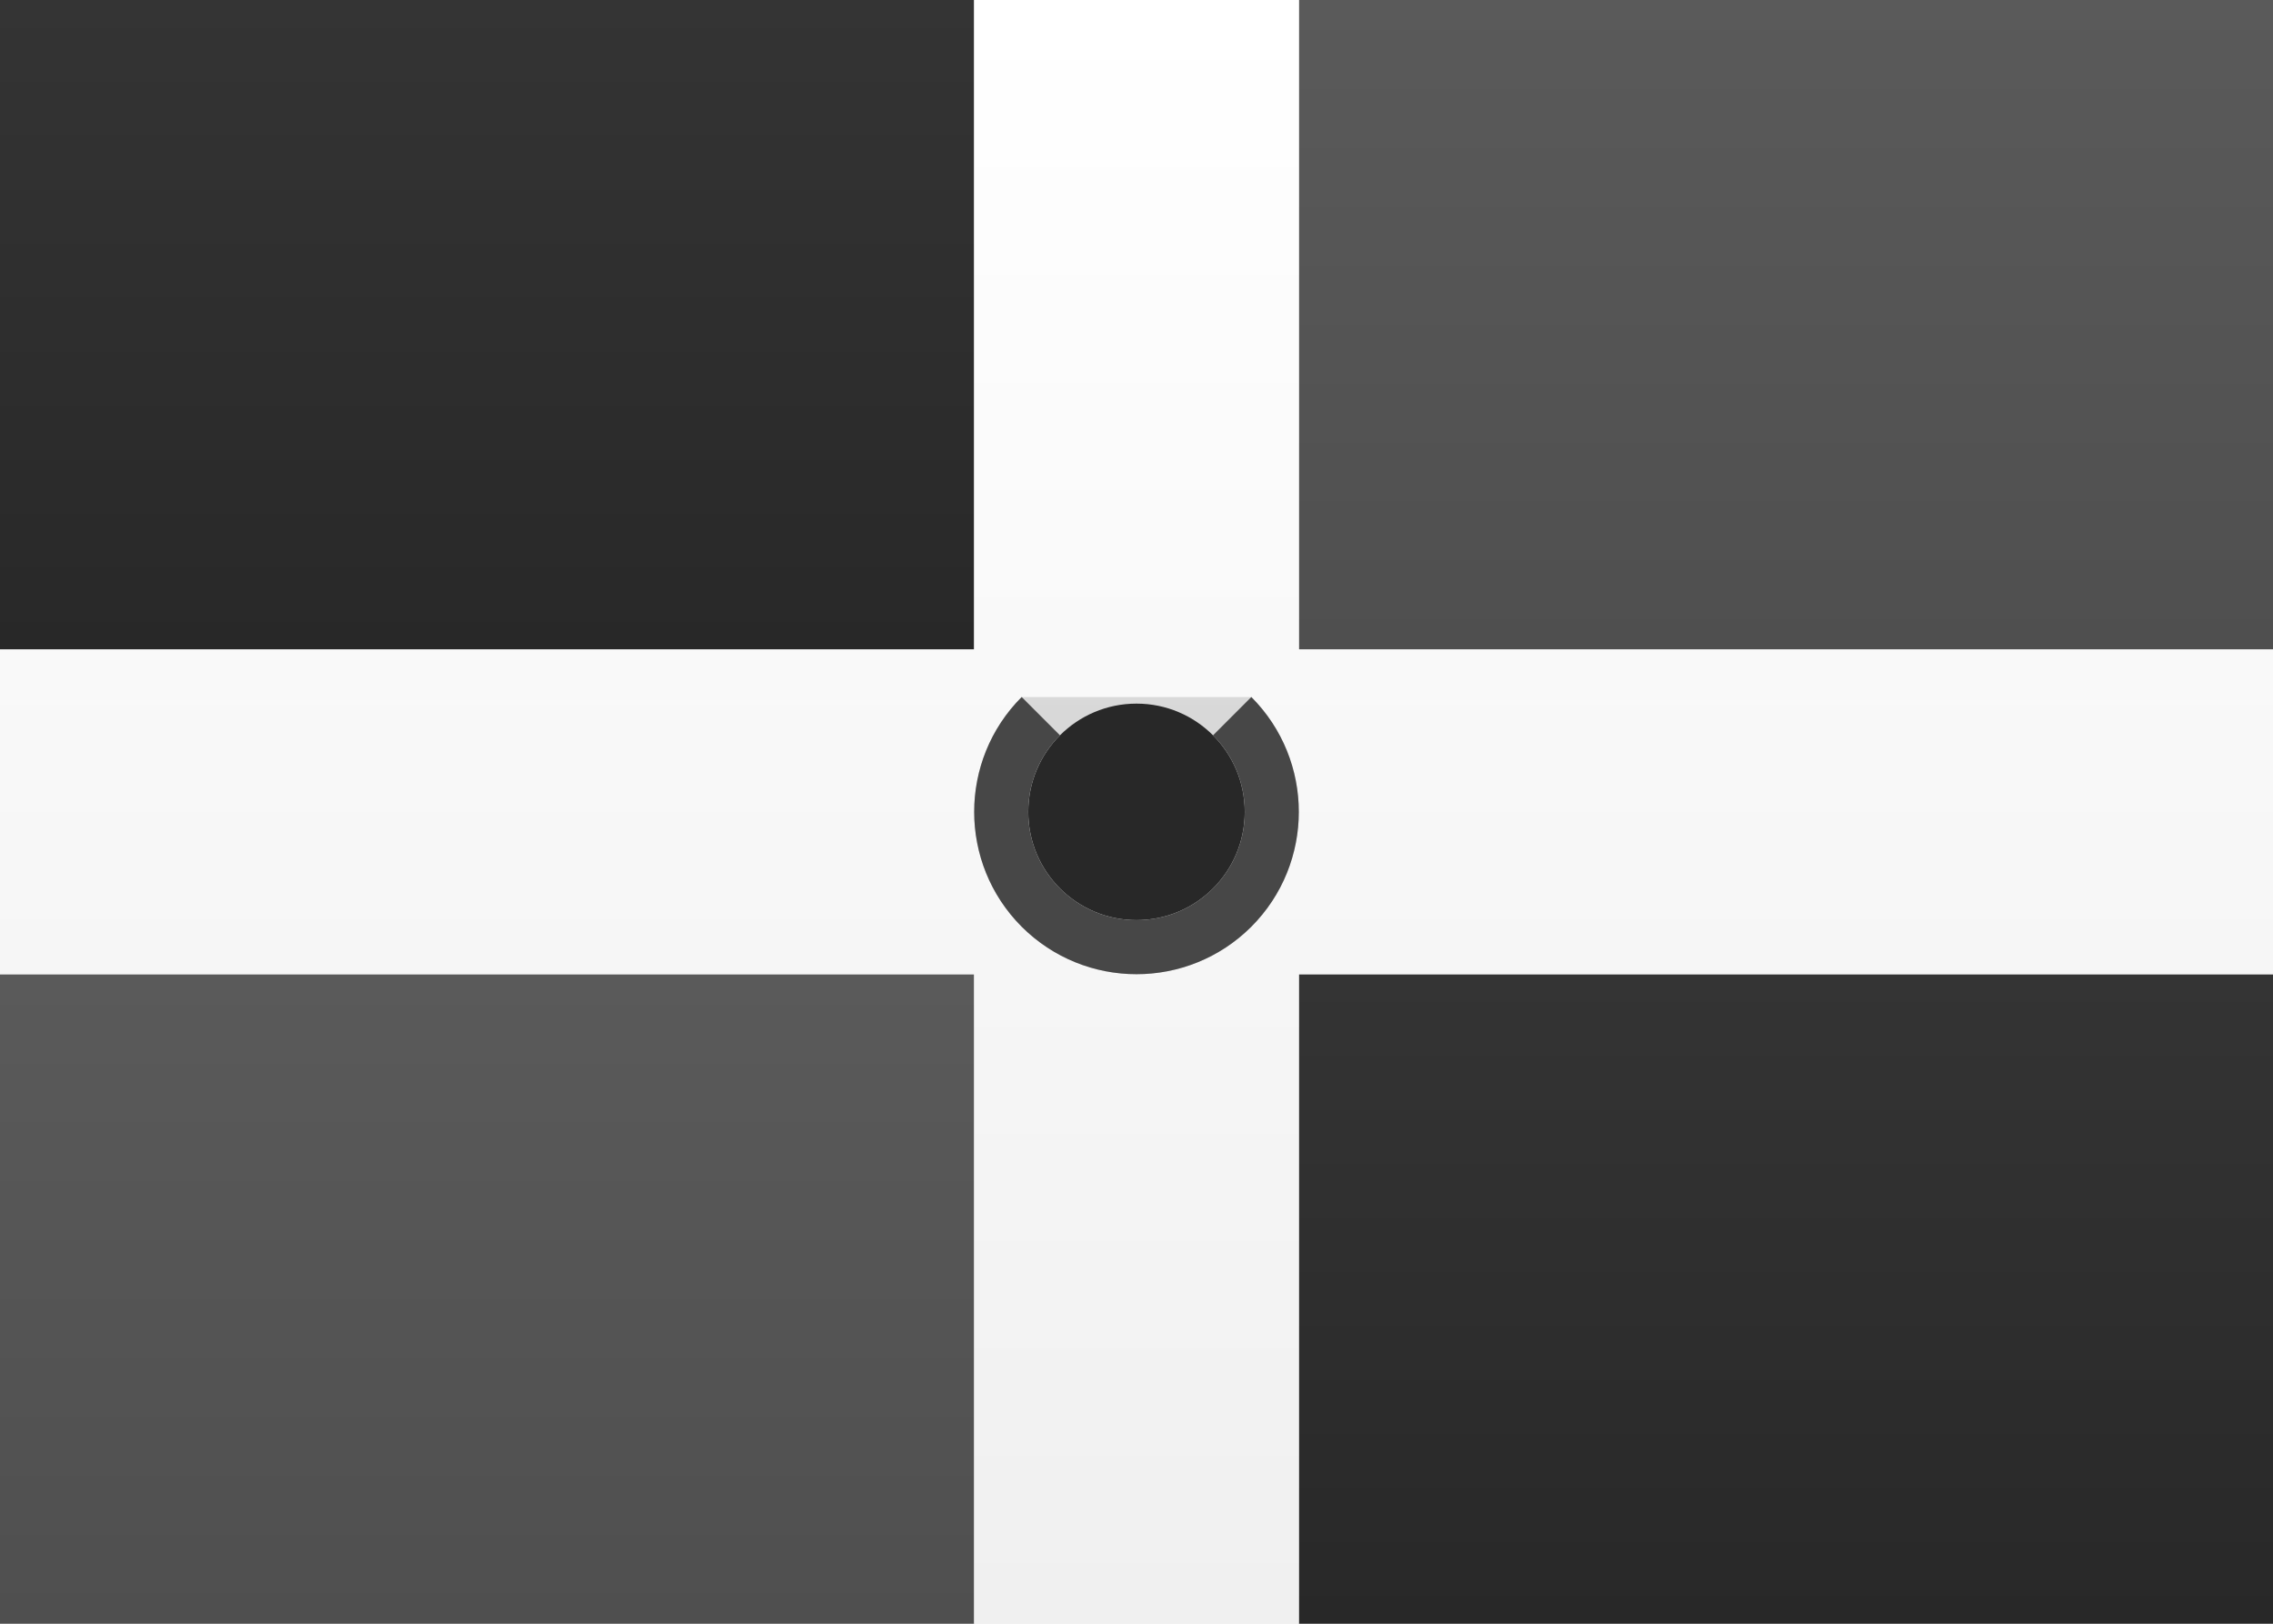
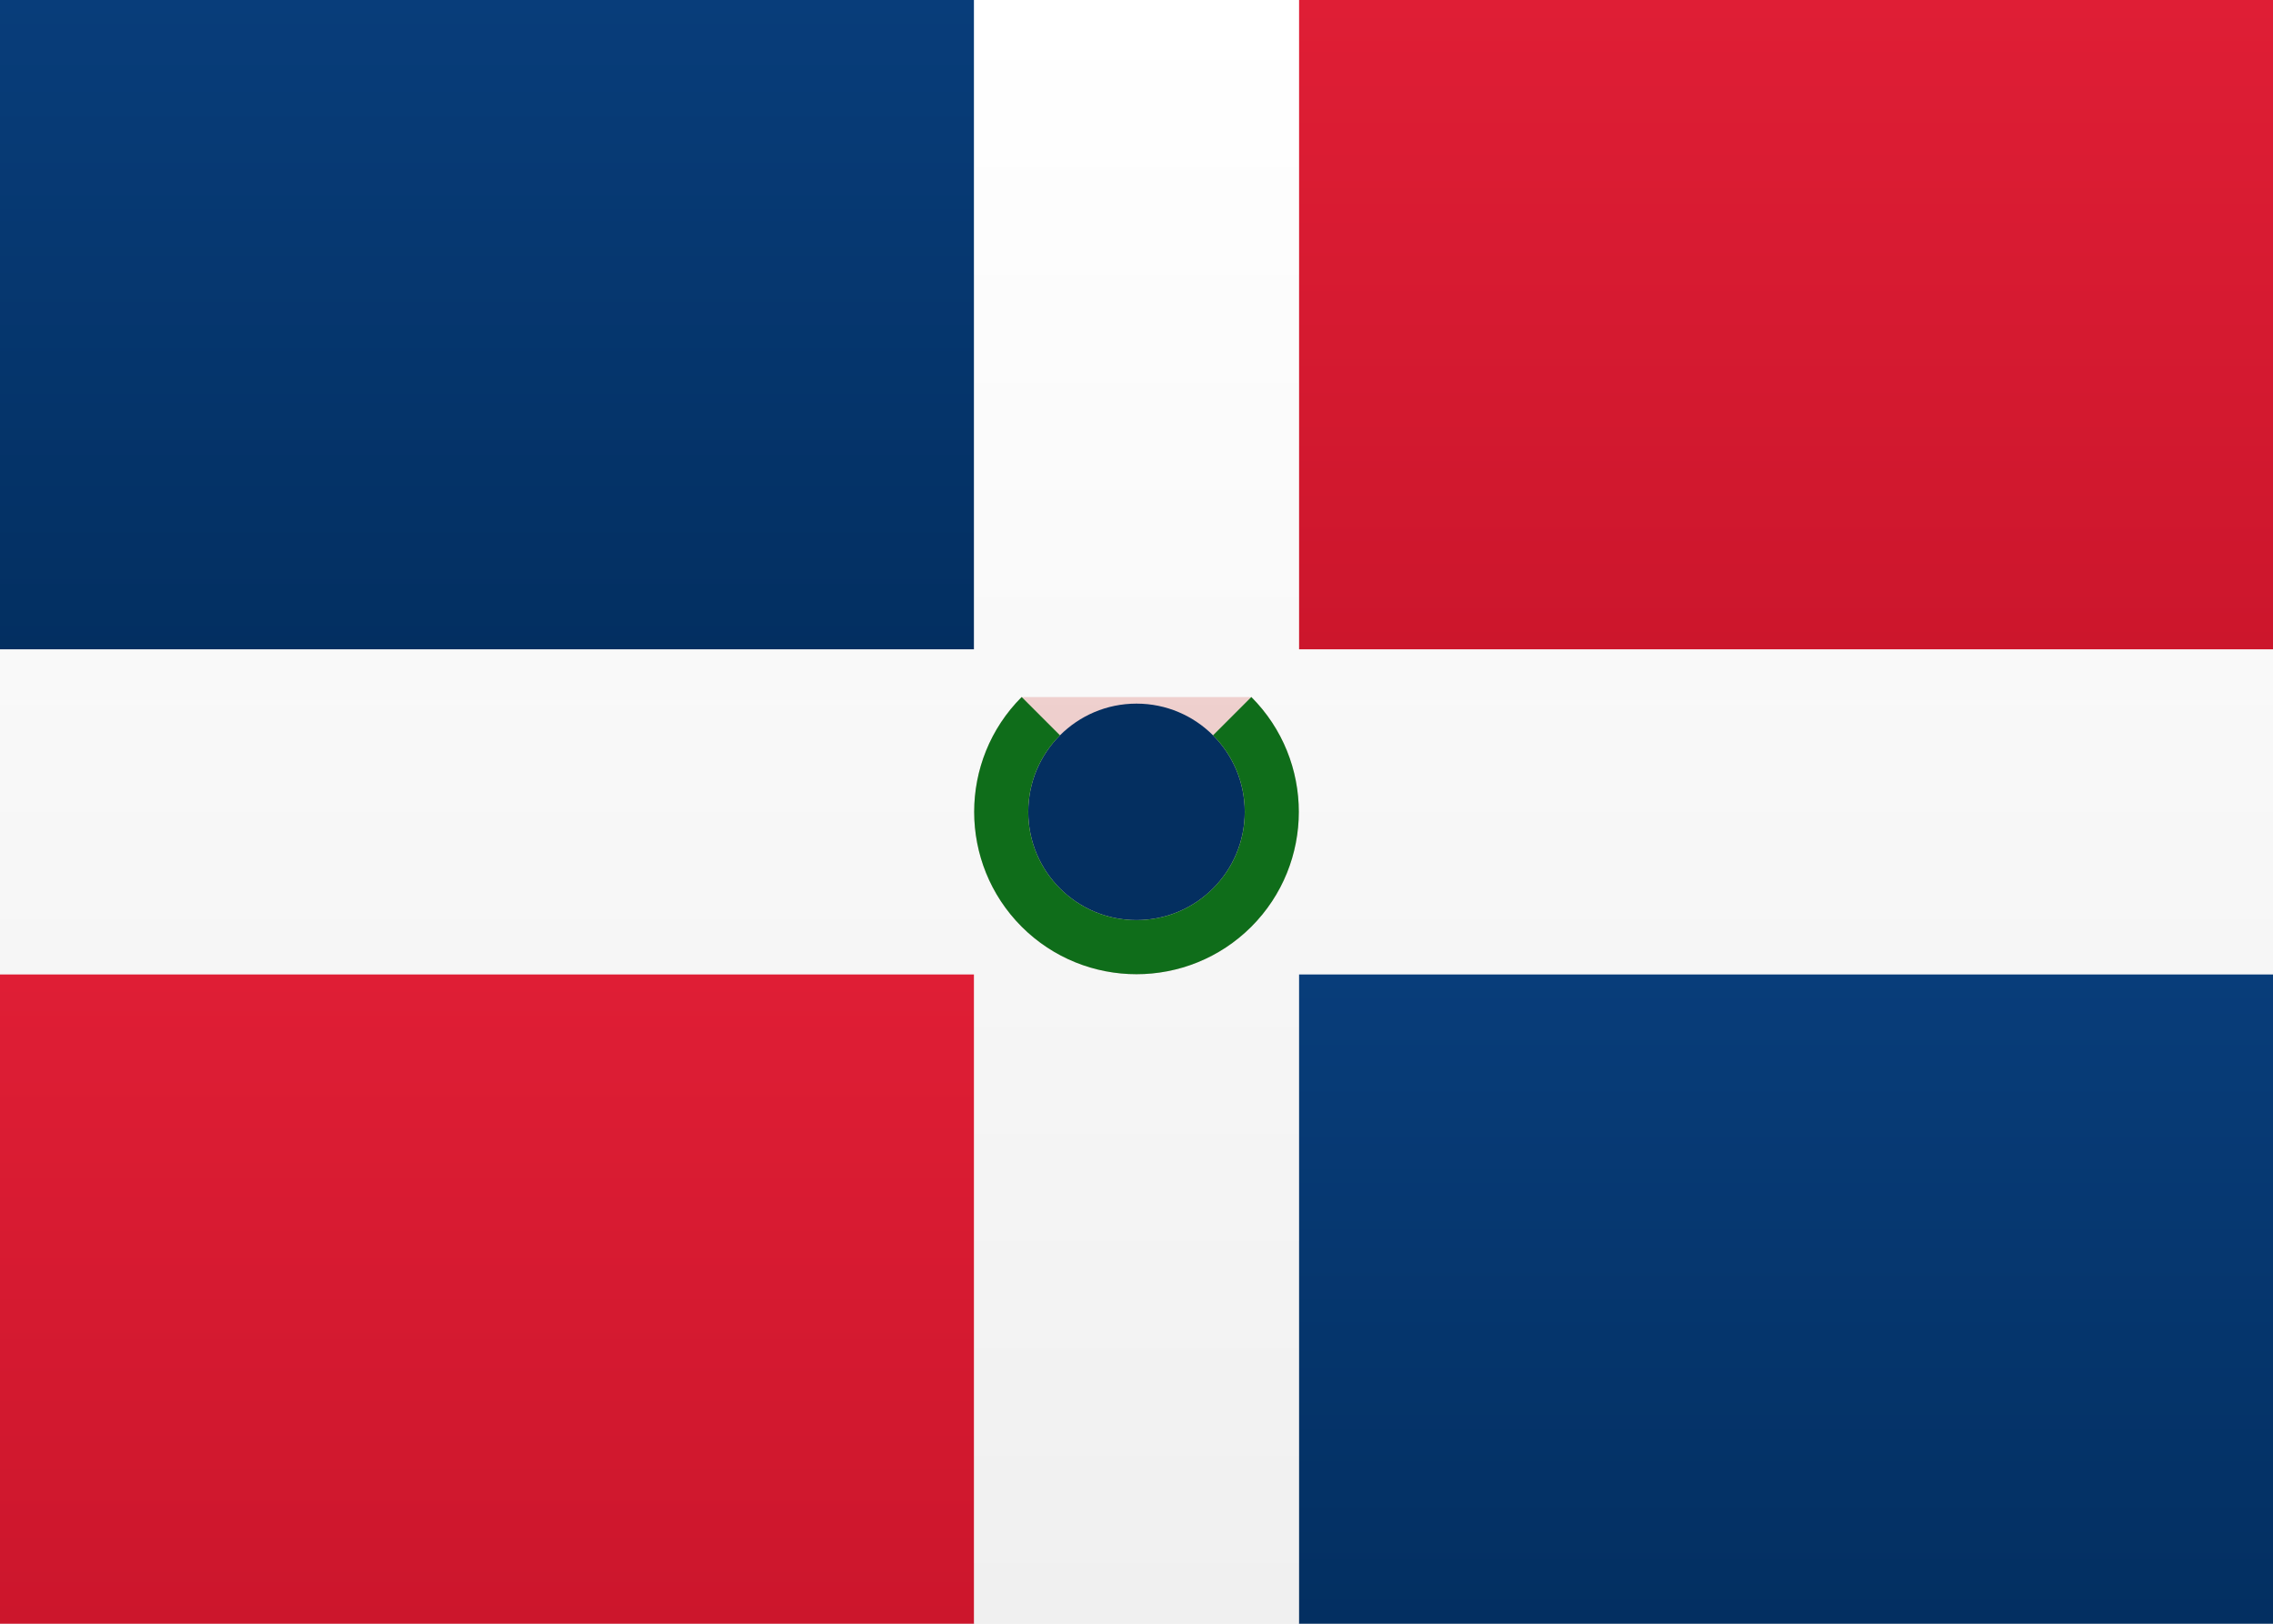
- <svg xmlns="http://www.w3.org/2000/svg" width="21px" height="15px" viewBox="0 0 21 15" version="1.1" id="svg40">
-   <defs id="defs21">
+ <svg xmlns="http://www.w3.org/2000/svg" width="21px" height="15px" viewBox="0 0 21 15" version="1.1">
+   <defs>
    <linearGradient x1="50%" y1="0%" x2="50%" y2="100%" id="linearGradient-1">
-       <stop stop-color="#FFFFFF" offset="0%" id="stop6" />
-       <stop stop-color="#F0F0F0" offset="100%" id="stop8" />
+       <stop stop-color="#FFFFFF" offset="0%" />
+       <stop stop-color="#F0F0F0" offset="100%" />
    </linearGradient>
    <linearGradient x1="50%" y1="0%" x2="50%" y2="100%" id="linearGradient-2">
-       <stop stop-color="#083D7A" offset="0%" id="stop11" />
-       <stop stop-color="#032F61" offset="100%" id="stop13" />
+       <stop stop-color="#083D7A" offset="0%" />
+       <stop stop-color="#032F61" offset="100%" />
    </linearGradient>
    <linearGradient x1="50%" y1="0%" x2="50%" y2="100%" id="linearGradient-3">
-       <stop stop-color="#DF1E35" offset="0%" id="stop16" />
-       <stop stop-color="#CC162C" offset="100%" id="stop18" />
-     </linearGradient>
-     <linearGradient x1="50%" y1="0%" x2="50%" y2="100%" id="linearGradient2691">
-       <stop stop-color="#ffffff" offset="0%" id="stop59" />
-       <stop stop-color="#f0f0f0" offset="100%" id="stop61" />
-     </linearGradient>
-     <linearGradient x1="50%" y1="0%" x2="50%" y2="100%" id="linearGradient8202">
-       <stop stop-color="#343434" offset="0%" id="stop64" />
-       <stop stop-color="#282828" offset="100%" id="stop66" />
-     </linearGradient>
-     <linearGradient x1="50%" y1="0%" x2="50%" y2="100%" id="linearGradient1983">
-       <stop stop-color="#5a5a5a" offset="0%" id="stop69" />
-       <stop stop-color="#4f4f4f" offset="100%" id="stop71" />
+       <stop stop-color="#DF1E35" offset="0%" />
+       <stop stop-color="#CC162C" offset="100%" />
    </linearGradient>
  </defs>
  <g id="Symbols" stroke="none" stroke-width="1" fill="none" fill-rule="evenodd">
    <g id="DO">
-       <rect id="FlagBackground" fill="url(#linearGradient2691)" x="0" y="0" width="21" height="15" />
-       <rect id="Rectangle-2" fill="url(#linearGradient8202)" x="0" y="0" width="9" height="6" />
-       <rect id="rect25" fill="url(#linearGradient8202)" x="12" y="9" width="9" height="6" />
-       <rect id="rect27" fill="url(#linearGradient1983)" x="0" y="9" width="9" height="6" />
-       <rect id="rect29" fill="url(#linearGradient1983)" x="12" y="0" width="9" height="6" />
-       <path d="M9,6 L0,6 L0,9 L9,9 L9,15 L12,15 L12,9 L21,9 L21,6 L12,6 L12,0 L9,0 L9,6 Z" id="path31" fill="url(#linearGradient2691)" />
-       <path d="M10.5,6 C9.672,6 9,6.672 9,7.5 C9,8.328 9.672,9 10.5,9 L10.5,9 C11.328,9 12,8.328 12,7.5" id="Oval-85" fill-opacity="0.2" fill="#5d5d5d" transform="translate(10.5, 7.5) rotate(-45) translate(-10.5, -7.5) " />
-       <circle id="circle34" fill="#282828" cx="10.5" cy="7.5" r="1" />
-       <path d="M11.561,8.561 C10.975,9.146 10.025,9.146 9.439,8.561 C8.854,7.975 8.854,7.025 9.439,6.439 L9.793,6.793 C9.402,7.183 9.402,7.817 9.793,8.207 C10.183,8.598 10.817,8.598 11.207,8.207 C11.598,7.817 11.598,7.183 11.207,6.793 L11.561,6.439 C12.146,7.025 12.146,7.975 11.561,8.561 Z M11.561,8.561 C10.975,9.146 10.025,9.146 9.439,8.561 C8.854,7.975 8.854,7.025 9.439,6.439 L9.793,6.793 C9.402,7.183 9.402,7.817 9.793,8.207 C10.183,8.598 10.817,8.598 11.207,8.207 C11.598,7.817 11.598,7.183 11.207,6.793 L11.561,6.439 C12.146,7.025 12.146,7.975 11.561,8.561 Z" id="path36" fill="#474747" fill-rule="nonzero" />
+       <rect id="FlagBackground" fill="url(#linearGradient-1)" x="0" y="0" width="21" height="15" />
+       <rect id="Rectangle-2" fill="url(#linearGradient-2)" x="0" y="0" width="9" height="6" />
+       <rect id="Rectangle-2" fill="url(#linearGradient-2)" x="12" y="9" width="9" height="6" />
+       <rect id="Rectangle-2" fill="url(#linearGradient-3)" x="0" y="9" width="9" height="6" />
+       <rect id="Rectangle-2" fill="url(#linearGradient-3)" x="12" y="0" width="9" height="6" />
+       <path d="M9,6 L0,6 L0,9 L9,9 L9,15 L12,15 L12,9 L21,9 L21,6 L12,6 L12,0 L9,0 L9,6 Z" id="Rectangle-2" fill="url(#linearGradient-1)" />
+       <path d="M10.5,6 C9.672,6 9,6.672 9,7.5 C9,8.328 9.672,9 10.5,9 L10.5,9 C11.328,9 12,8.328 12,7.5" id="Oval-85" fill-opacity="0.2" fill="#C93127" transform="translate(10.5, 7.5) rotate(-45) translate(-10.5, -7.5) " />
+       <circle id="Oval-85" fill="#042F60" cx="10.5" cy="7.5" r="1" />
+       <path d="M11.561,8.561 C10.975,9.146 10.025,9.146 9.439,8.561 C8.854,7.975 8.854,7.025 9.439,6.439 L9.793,6.793 C9.402,7.183 9.402,7.817 9.793,8.207 C10.183,8.598 10.817,8.598 11.207,8.207 C11.598,7.817 11.598,7.183 11.207,6.793 L11.561,6.439 C12.146,7.025 12.146,7.975 11.561,8.561 Z M11.561,8.561 C10.975,9.146 10.025,9.146 9.439,8.561 C8.854,7.975 8.854,7.025 9.439,6.439 L9.793,6.793 C9.402,7.183 9.402,7.817 9.793,8.207 C10.183,8.598 10.817,8.598 11.207,8.207 C11.598,7.817 11.598,7.183 11.207,6.793 L11.561,6.439 C12.146,7.025 12.146,7.975 11.561,8.561 Z" id="Oval-85" fill="#0F6D1A" fill-rule="nonzero" />
    </g>
  </g>
</svg>
